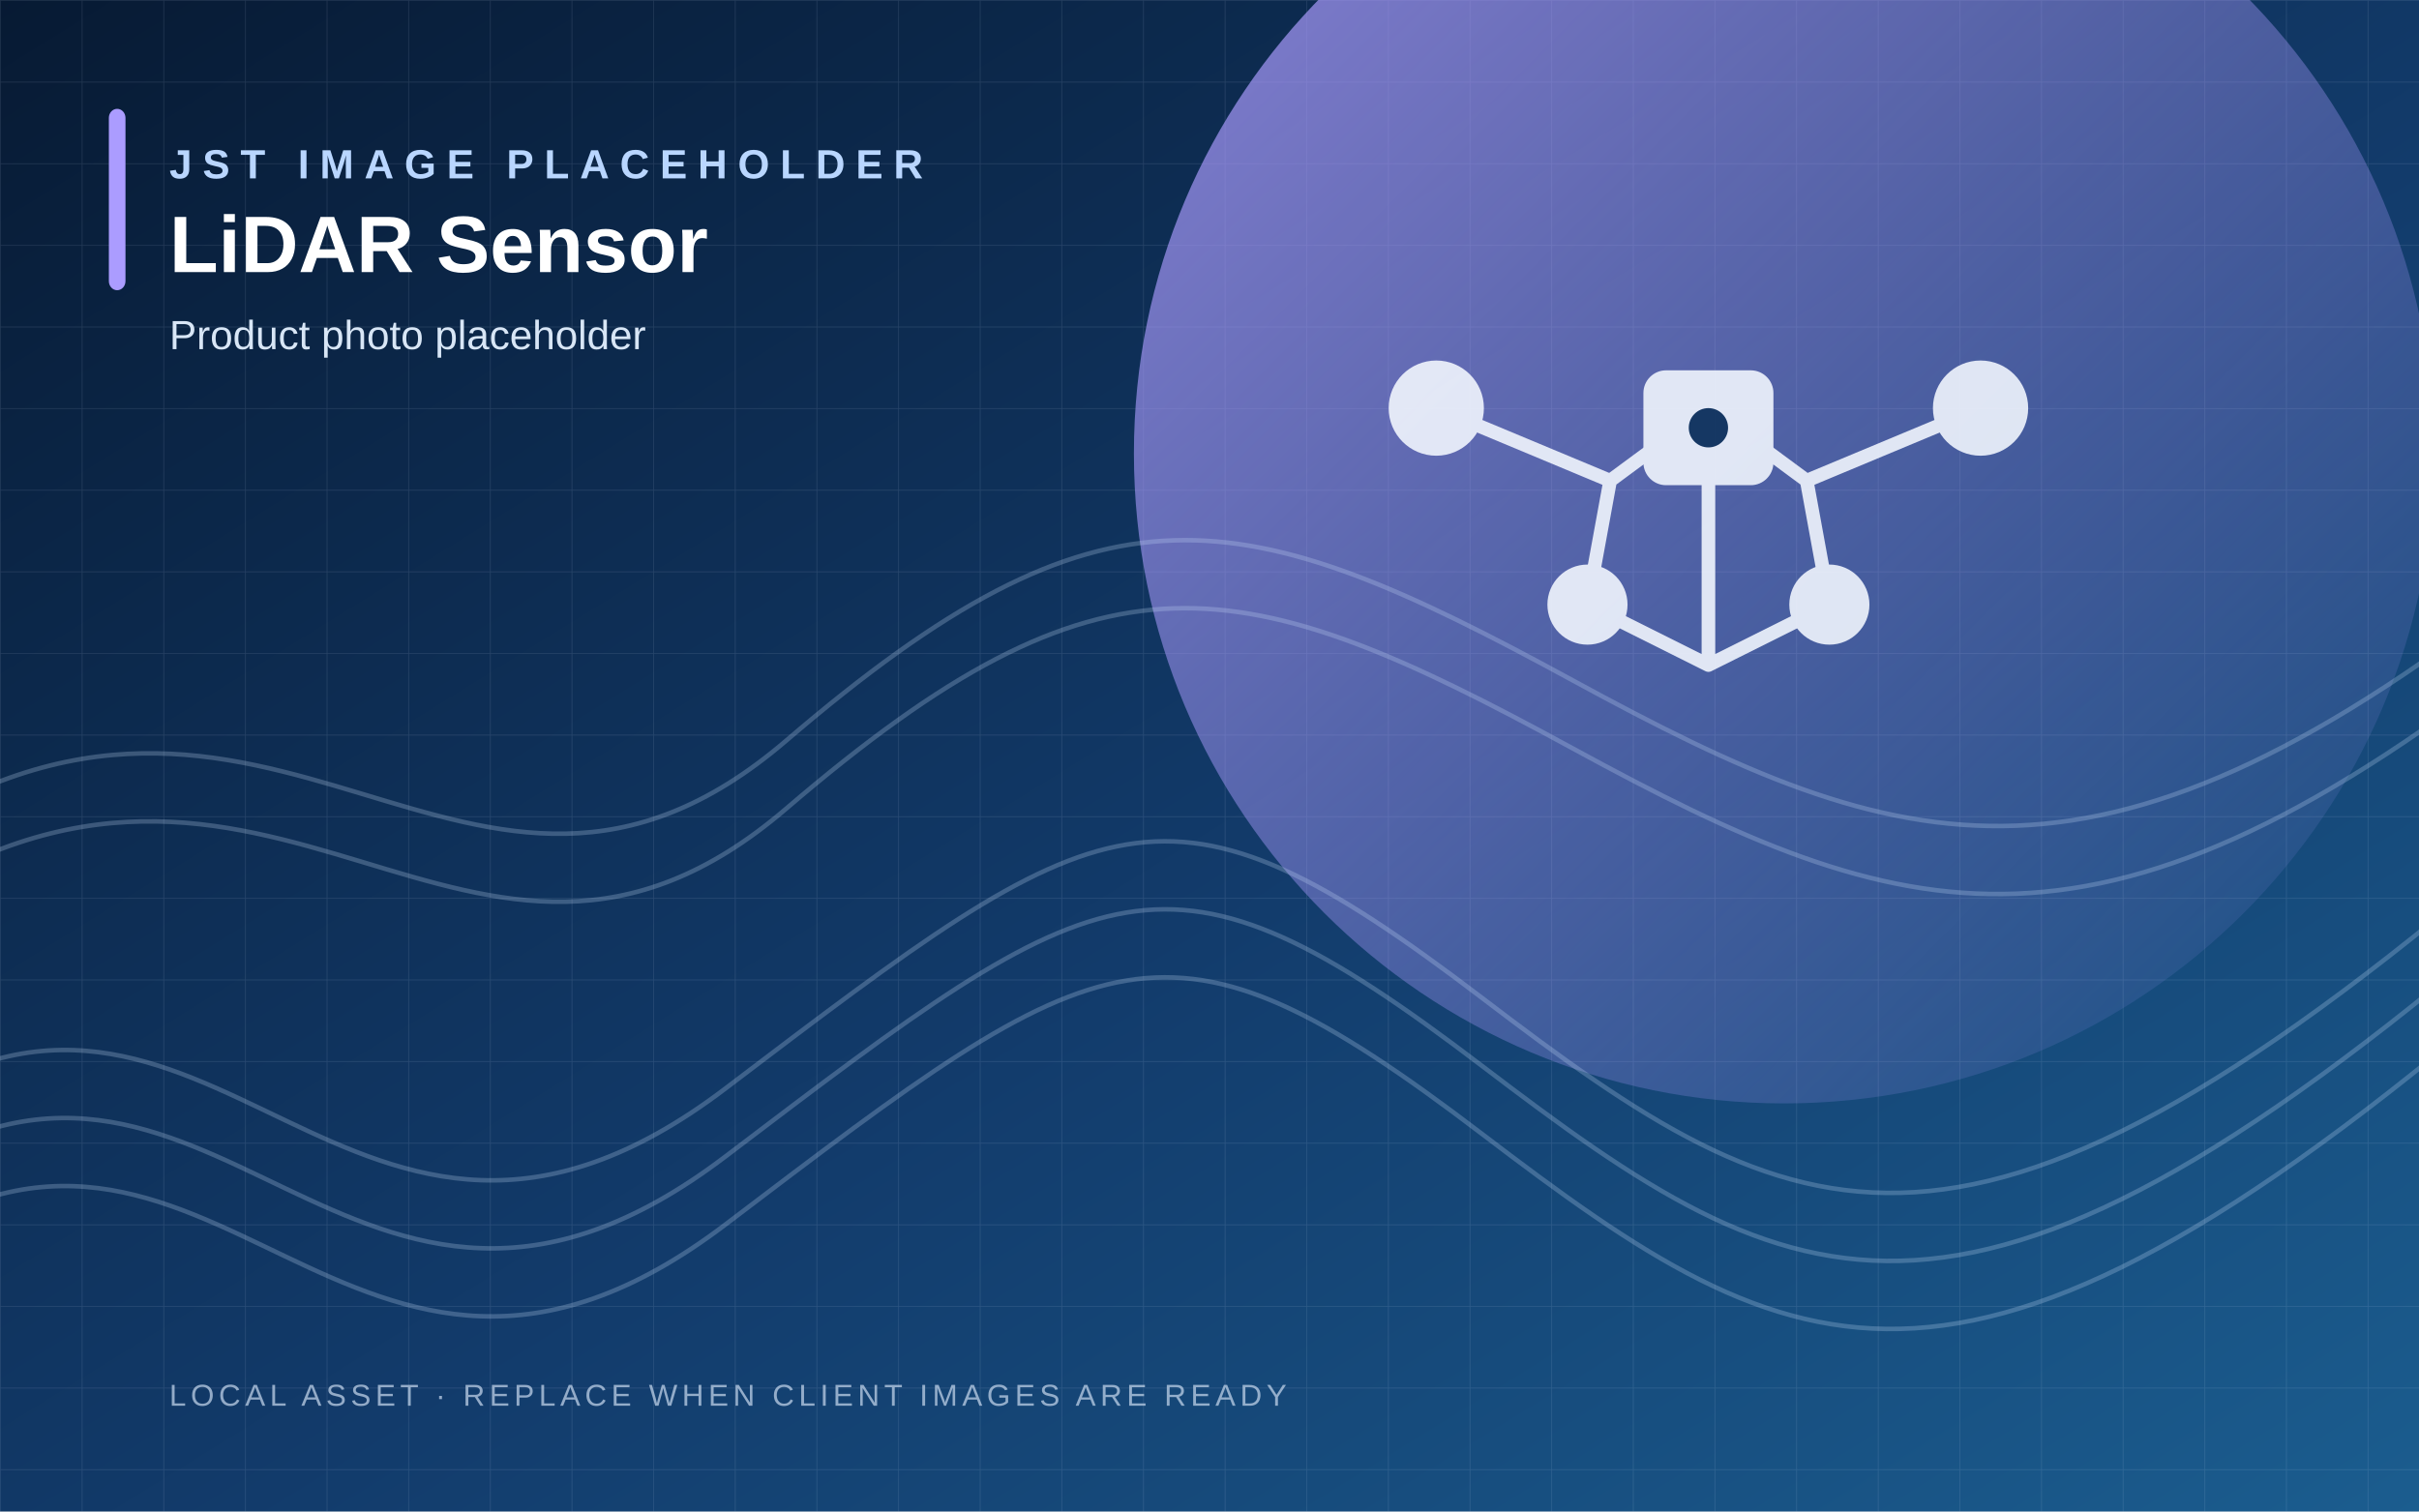
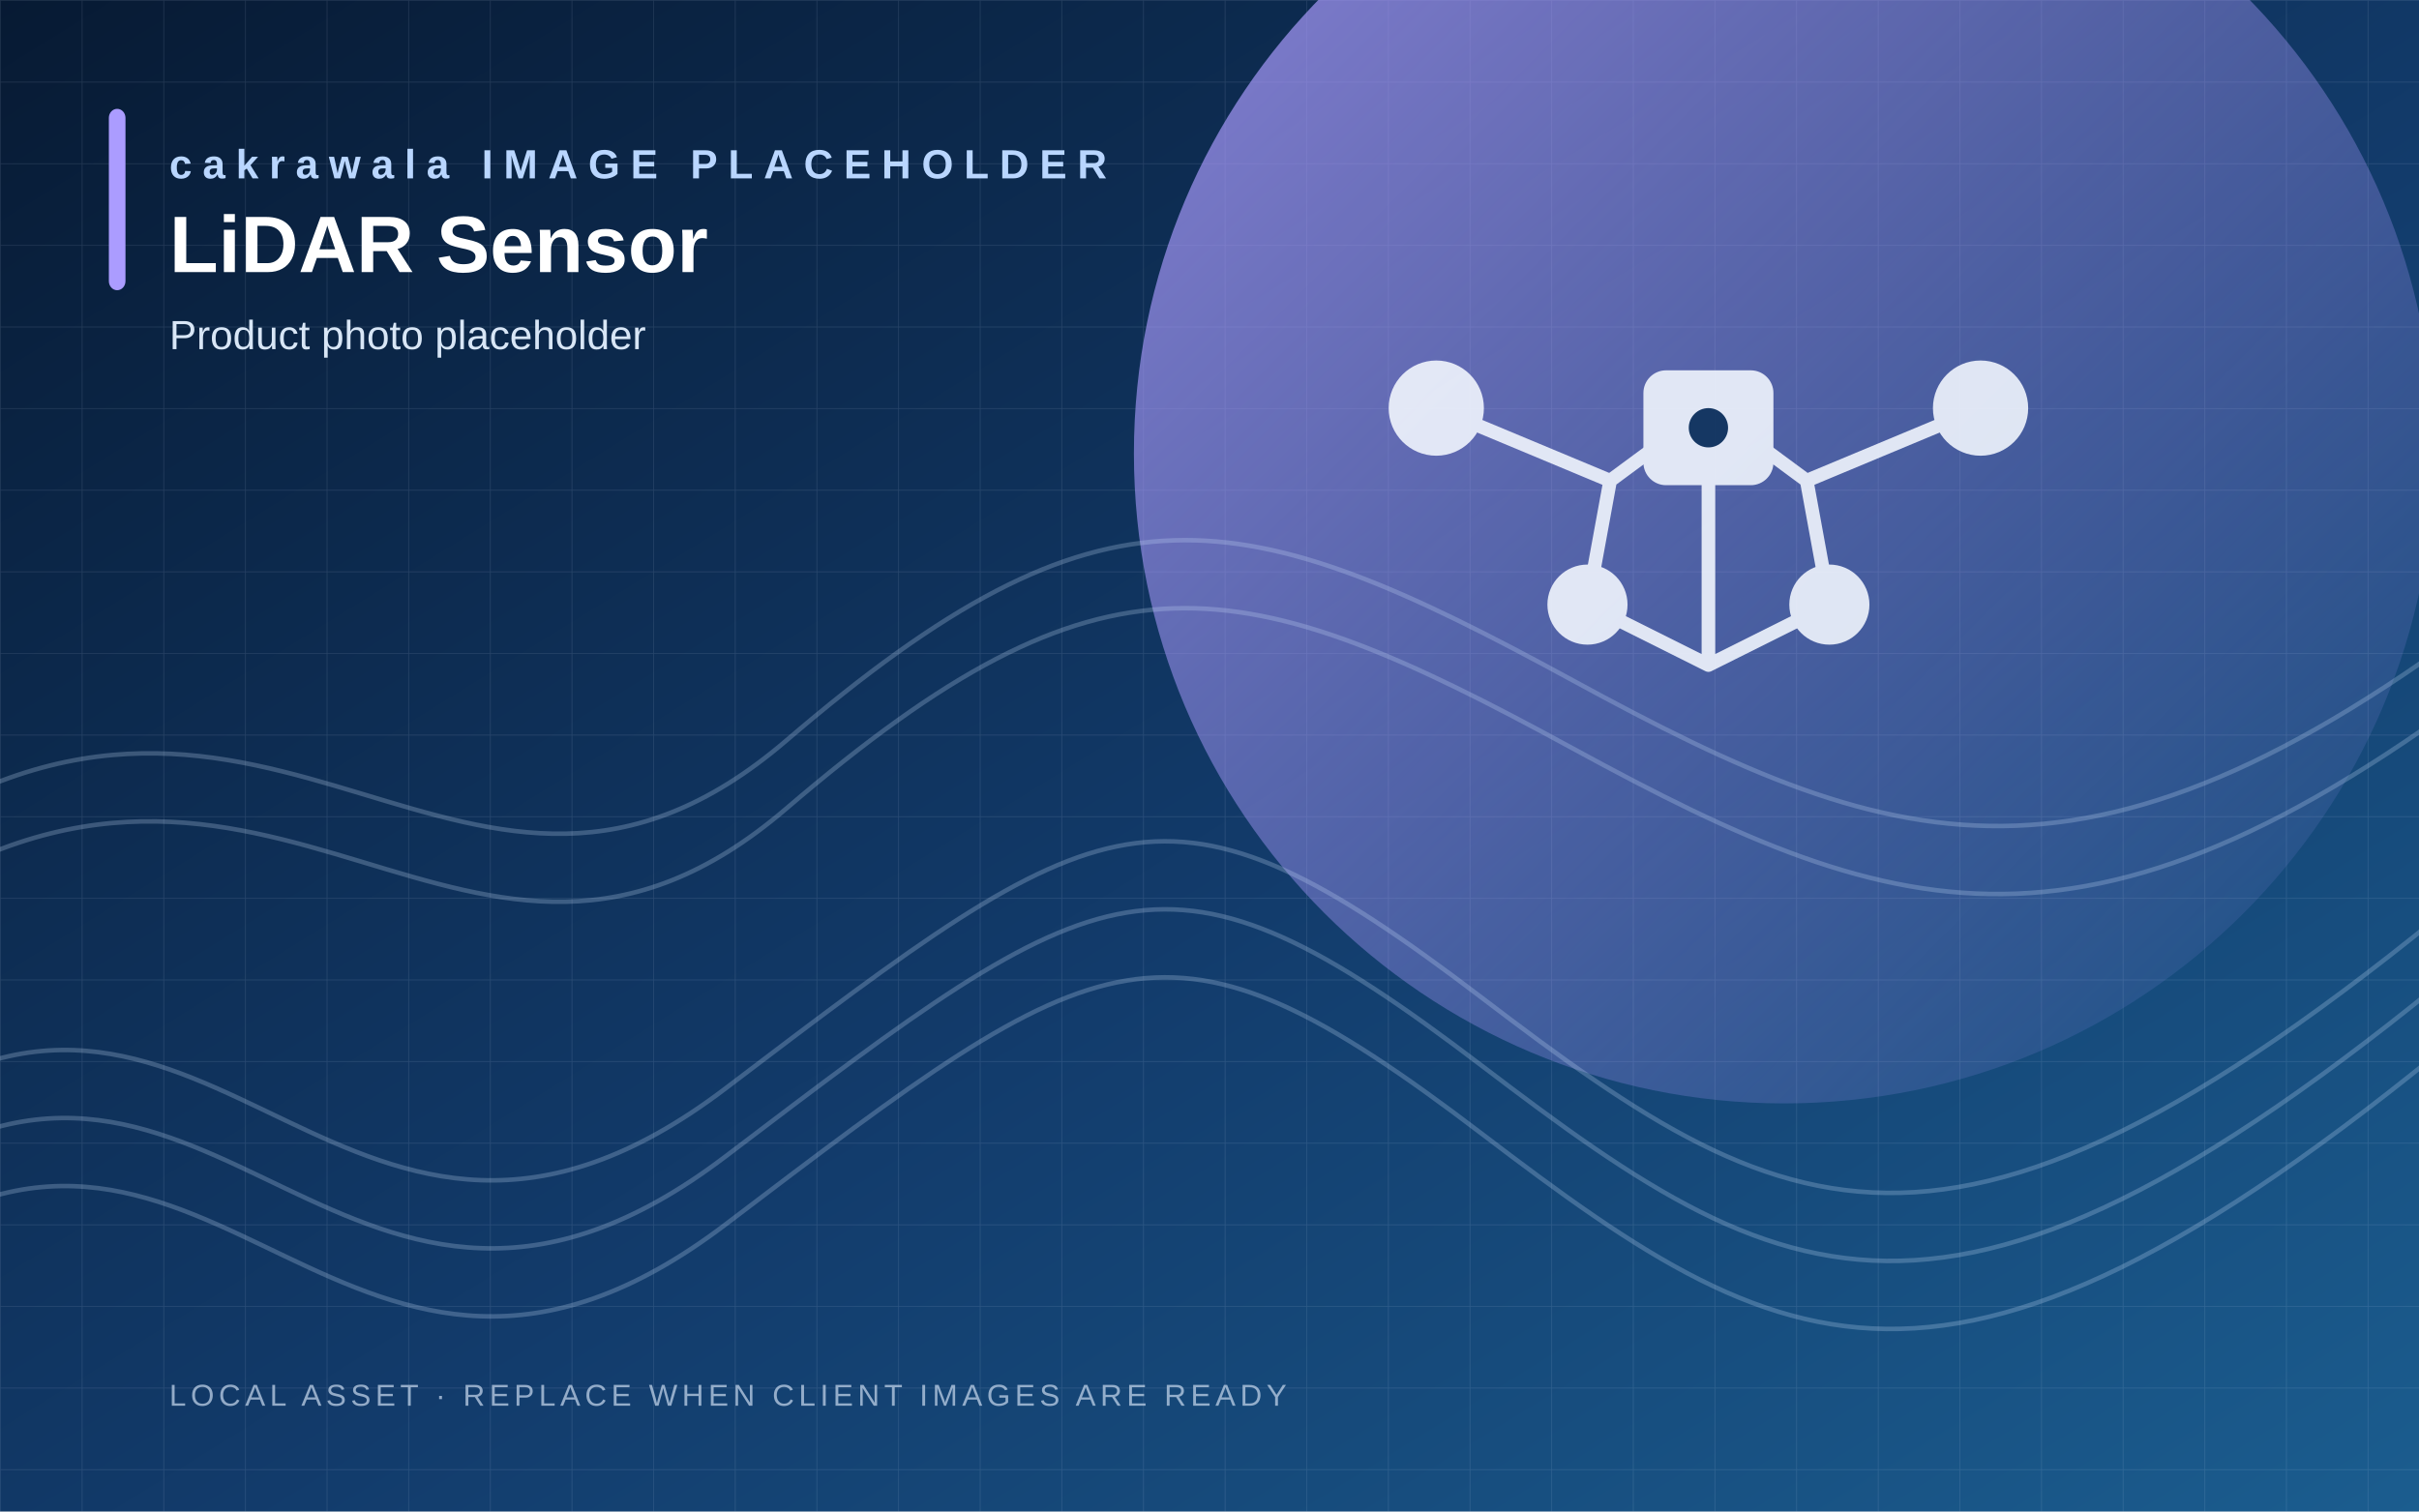
<svg xmlns="http://www.w3.org/2000/svg" viewBox="0 0 1600 1000" role="img" aria-labelledby="title desc">
  <defs>
    <linearGradient id="bg" x1="0" y1="0" x2="1" y2="1">
      <stop offset="0" stop-color="#071a33" />
      <stop offset=".55" stop-color="#123b6b" />
      <stop offset="1" stop-color="#1b5d8f" />
    </linearGradient>
    <linearGradient id="glow" x1="0" y1="0" x2="1" y2="1">
      <stop offset="0" stop-color="#ab9cff" stop-opacity=".8" />
      <stop offset="1" stop-color="#ab9cff" stop-opacity="0" />
    </linearGradient>
    <pattern id="grid" width="54" height="54" patternUnits="userSpaceOnUse">
      <path d="M54 0H0V54" fill="none" stroke="#d9e8ff" stroke-opacity=".12" stroke-width="1" />
    </pattern>
  </defs>
  <rect width="1600" height="1000" fill="url(#bg)" />
  <rect width="1600" height="1000" fill="url(#grid)" />
  <circle cx="1180" cy="300" r="430" fill="url(#glow)" />
  <g fill="none" stroke="#d3e6ff" stroke-opacity=".24" stroke-width="3">
    <path d="M-80 740C140 580 230 910 480 720S770 500 980 660 1300 880 1680 550" />
    <path d="M-80 785C140 625 230 955 480 765S770 545 980 705 1300 925 1680 595" />
    <path d="M-80 830C140 670 230 1000 480 810S770 590 980 750 1300 970 1680 640" />
    <path d="M-80 560C180 380 310 670 520 490S820 330 1040 450 1390 610 1680 380" />
    <path d="M-80 605C180 425 310 715 520 535S820 375 1040 495 1390 655 1680 425" />
  </g>
  <g transform="translate(1130 270)" opacity=".88" stroke="#f4f8ff" stroke-width="9" stroke-linecap="round" stroke-linejoin="round" fill="none">
    <path d="M-180 0L-65 48 0 0 65 48 180 0M-65 48L-80 130 0 170 80 130 65 48M0 0V170" />
    <circle cx="-180" cy="0" r="27" fill="#f4f8ff" />
    <circle cx="180" cy="0" r="27" fill="#f4f8ff" />
    <circle cx="-80" cy="130" r="22" fill="#f4f8ff" />
    <circle cx="80" cy="130" r="22" fill="#f4f8ff" />
    <rect x="-43" y="-25" width="86" height="76" rx="15" fill="#f4f8ff" stroke="none" />
    <circle cx="0" cy="13" r="13" fill="#0d315a" stroke="none" />
  </g>
  <rect x="72" y="72" width="11" height="120" rx="6" fill="#ab9cff" />
-   <text x="112" y="118" fill="#b9d6ff" font-family="Arial,Helvetica,sans-serif" font-weight="700" font-size="27" letter-spacing="7">JST IMAGE PLACEHOLDER</text>
+   <text x="112" y="118" fill="#b9d6ff" font-family="Arial,Helvetica,sans-serif" font-weight="700" font-size="27" letter-spacing="7">cakrawala IMAGE PLACEHOLDER</text>
  <text x="112" y="180" fill="#ffffff" font-family="Arial,Helvetica,sans-serif" font-weight="700" font-size="53">LiDAR Sensor</text>
  <text x="112" y="231" fill="#d8e6f6" font-family="Arial,Helvetica,sans-serif" font-size="27">Product photo placeholder</text>
  <text x="112" y="930" fill="#bdd0e6" fill-opacity=".75" font-family="Arial,Helvetica,sans-serif" font-size="20" letter-spacing="3">LOCAL ASSET · REPLACE WHEN CLIENT IMAGES ARE READY</text>
</svg>
